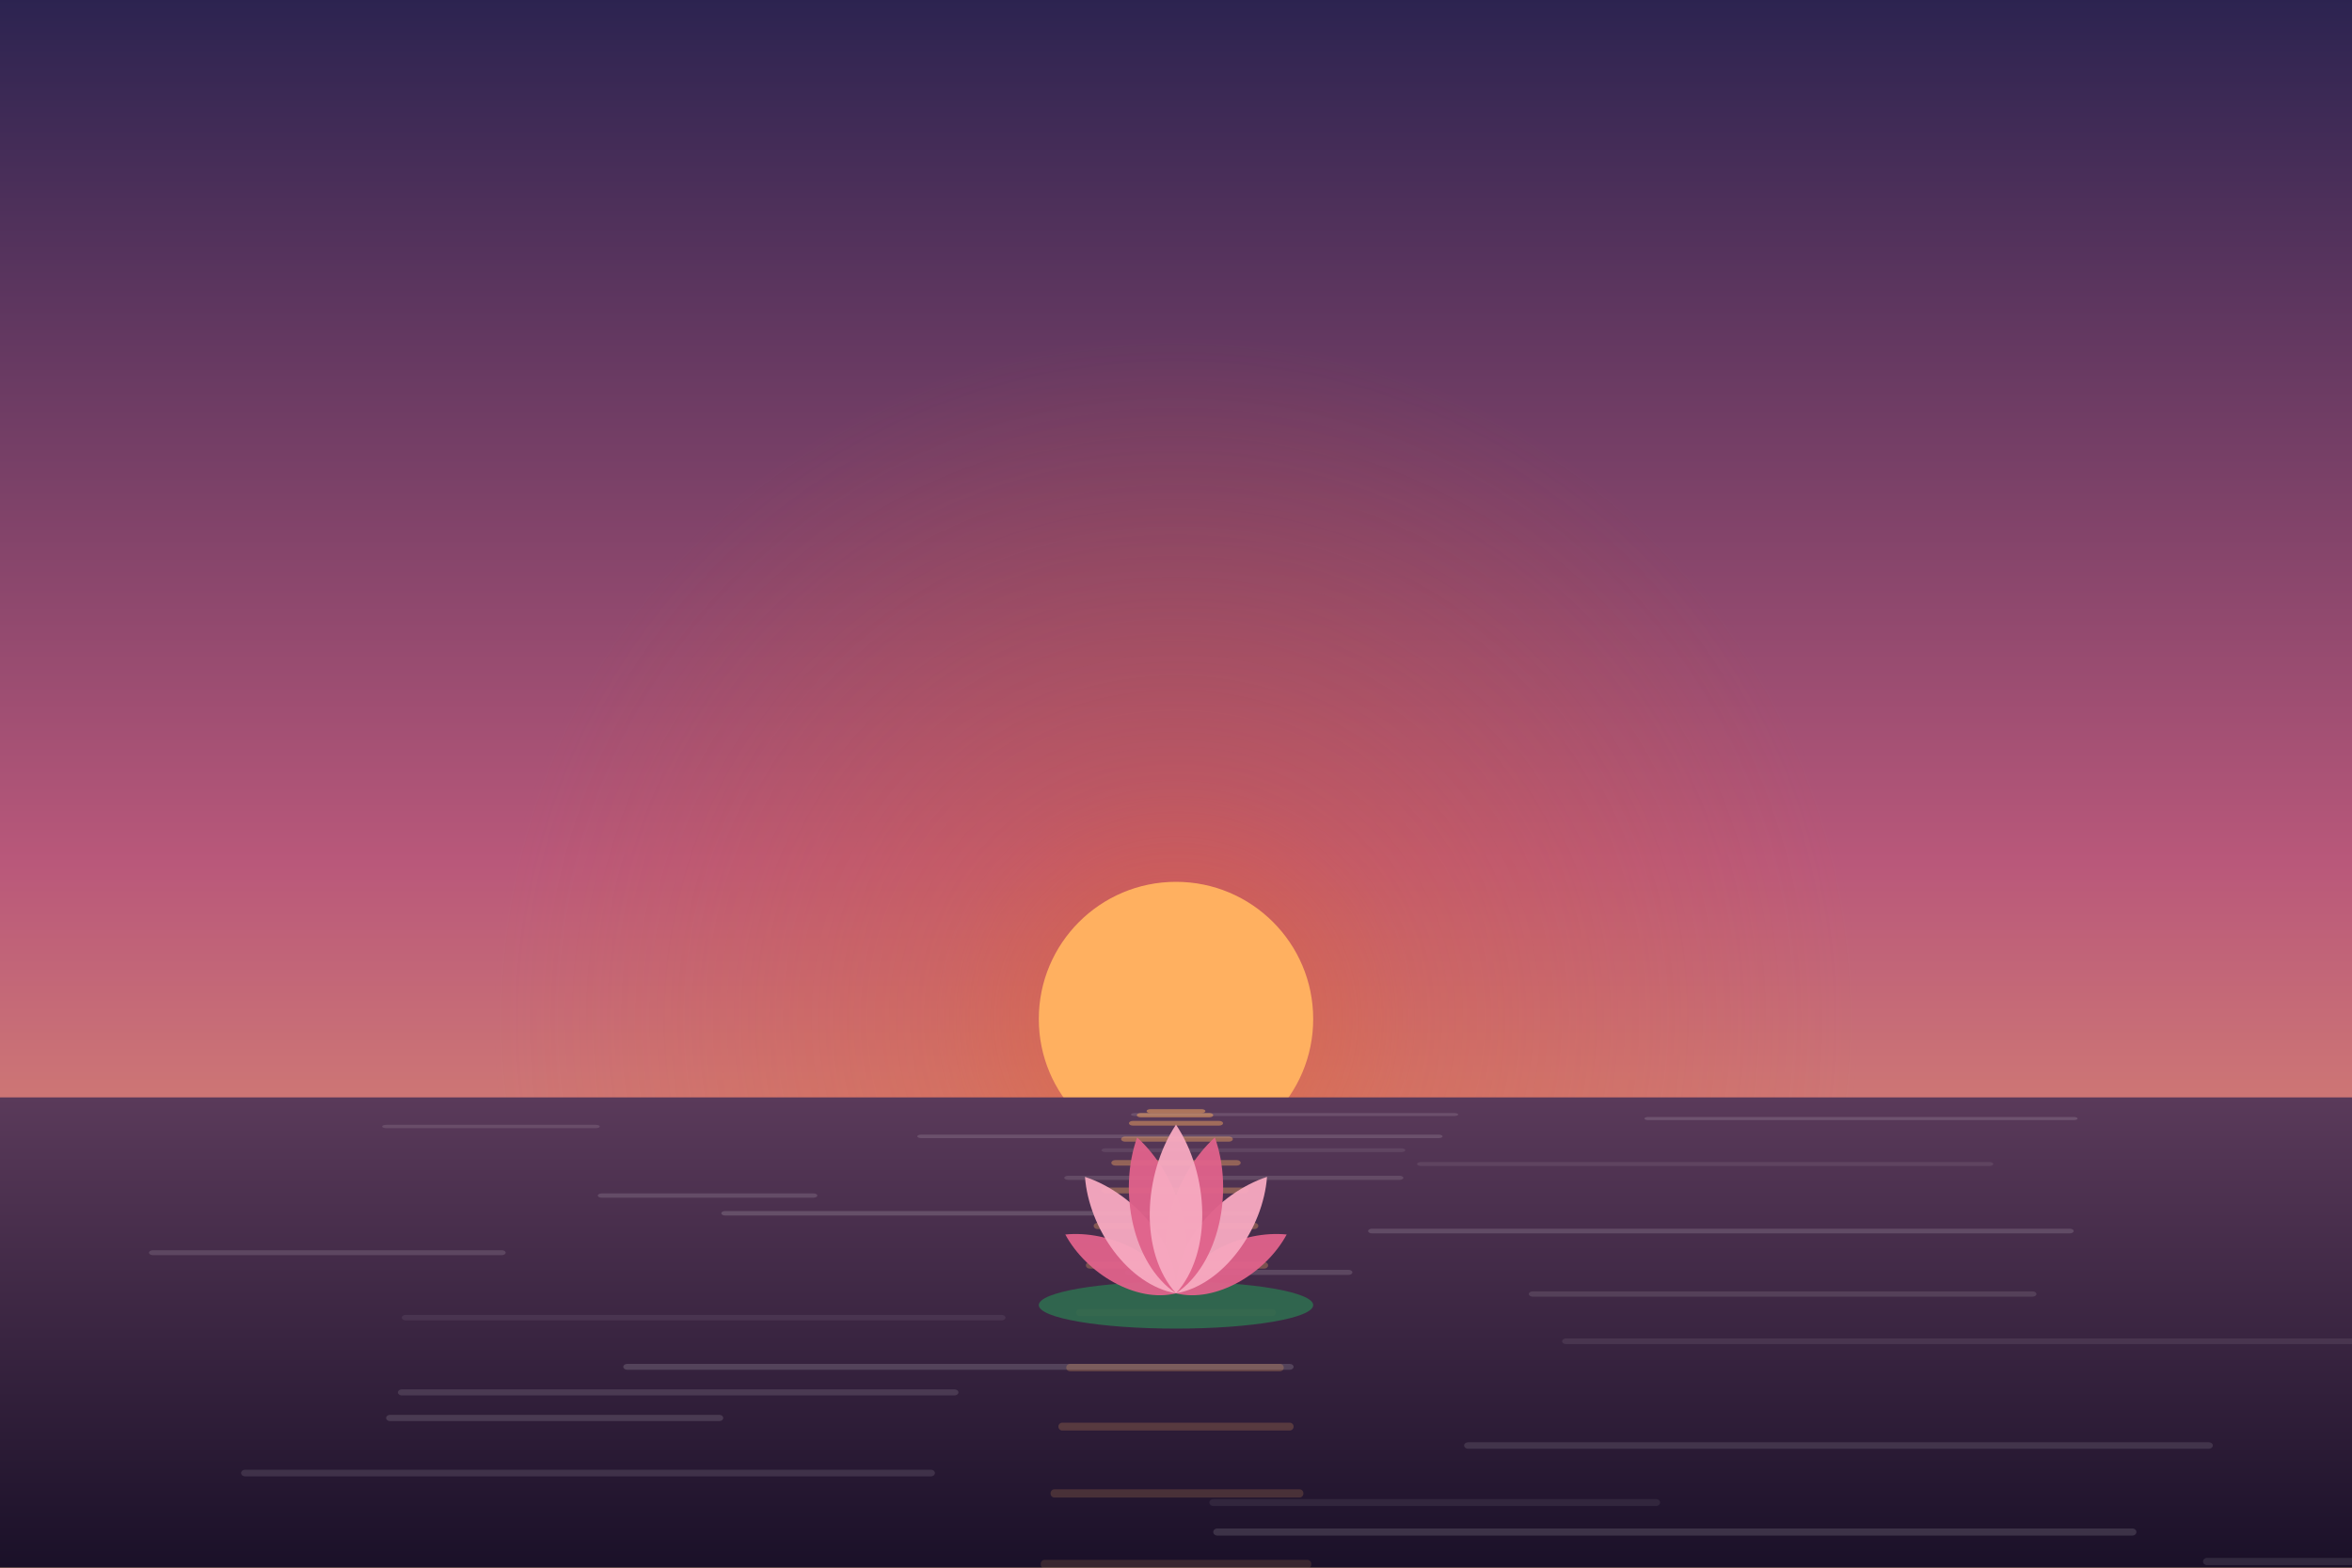
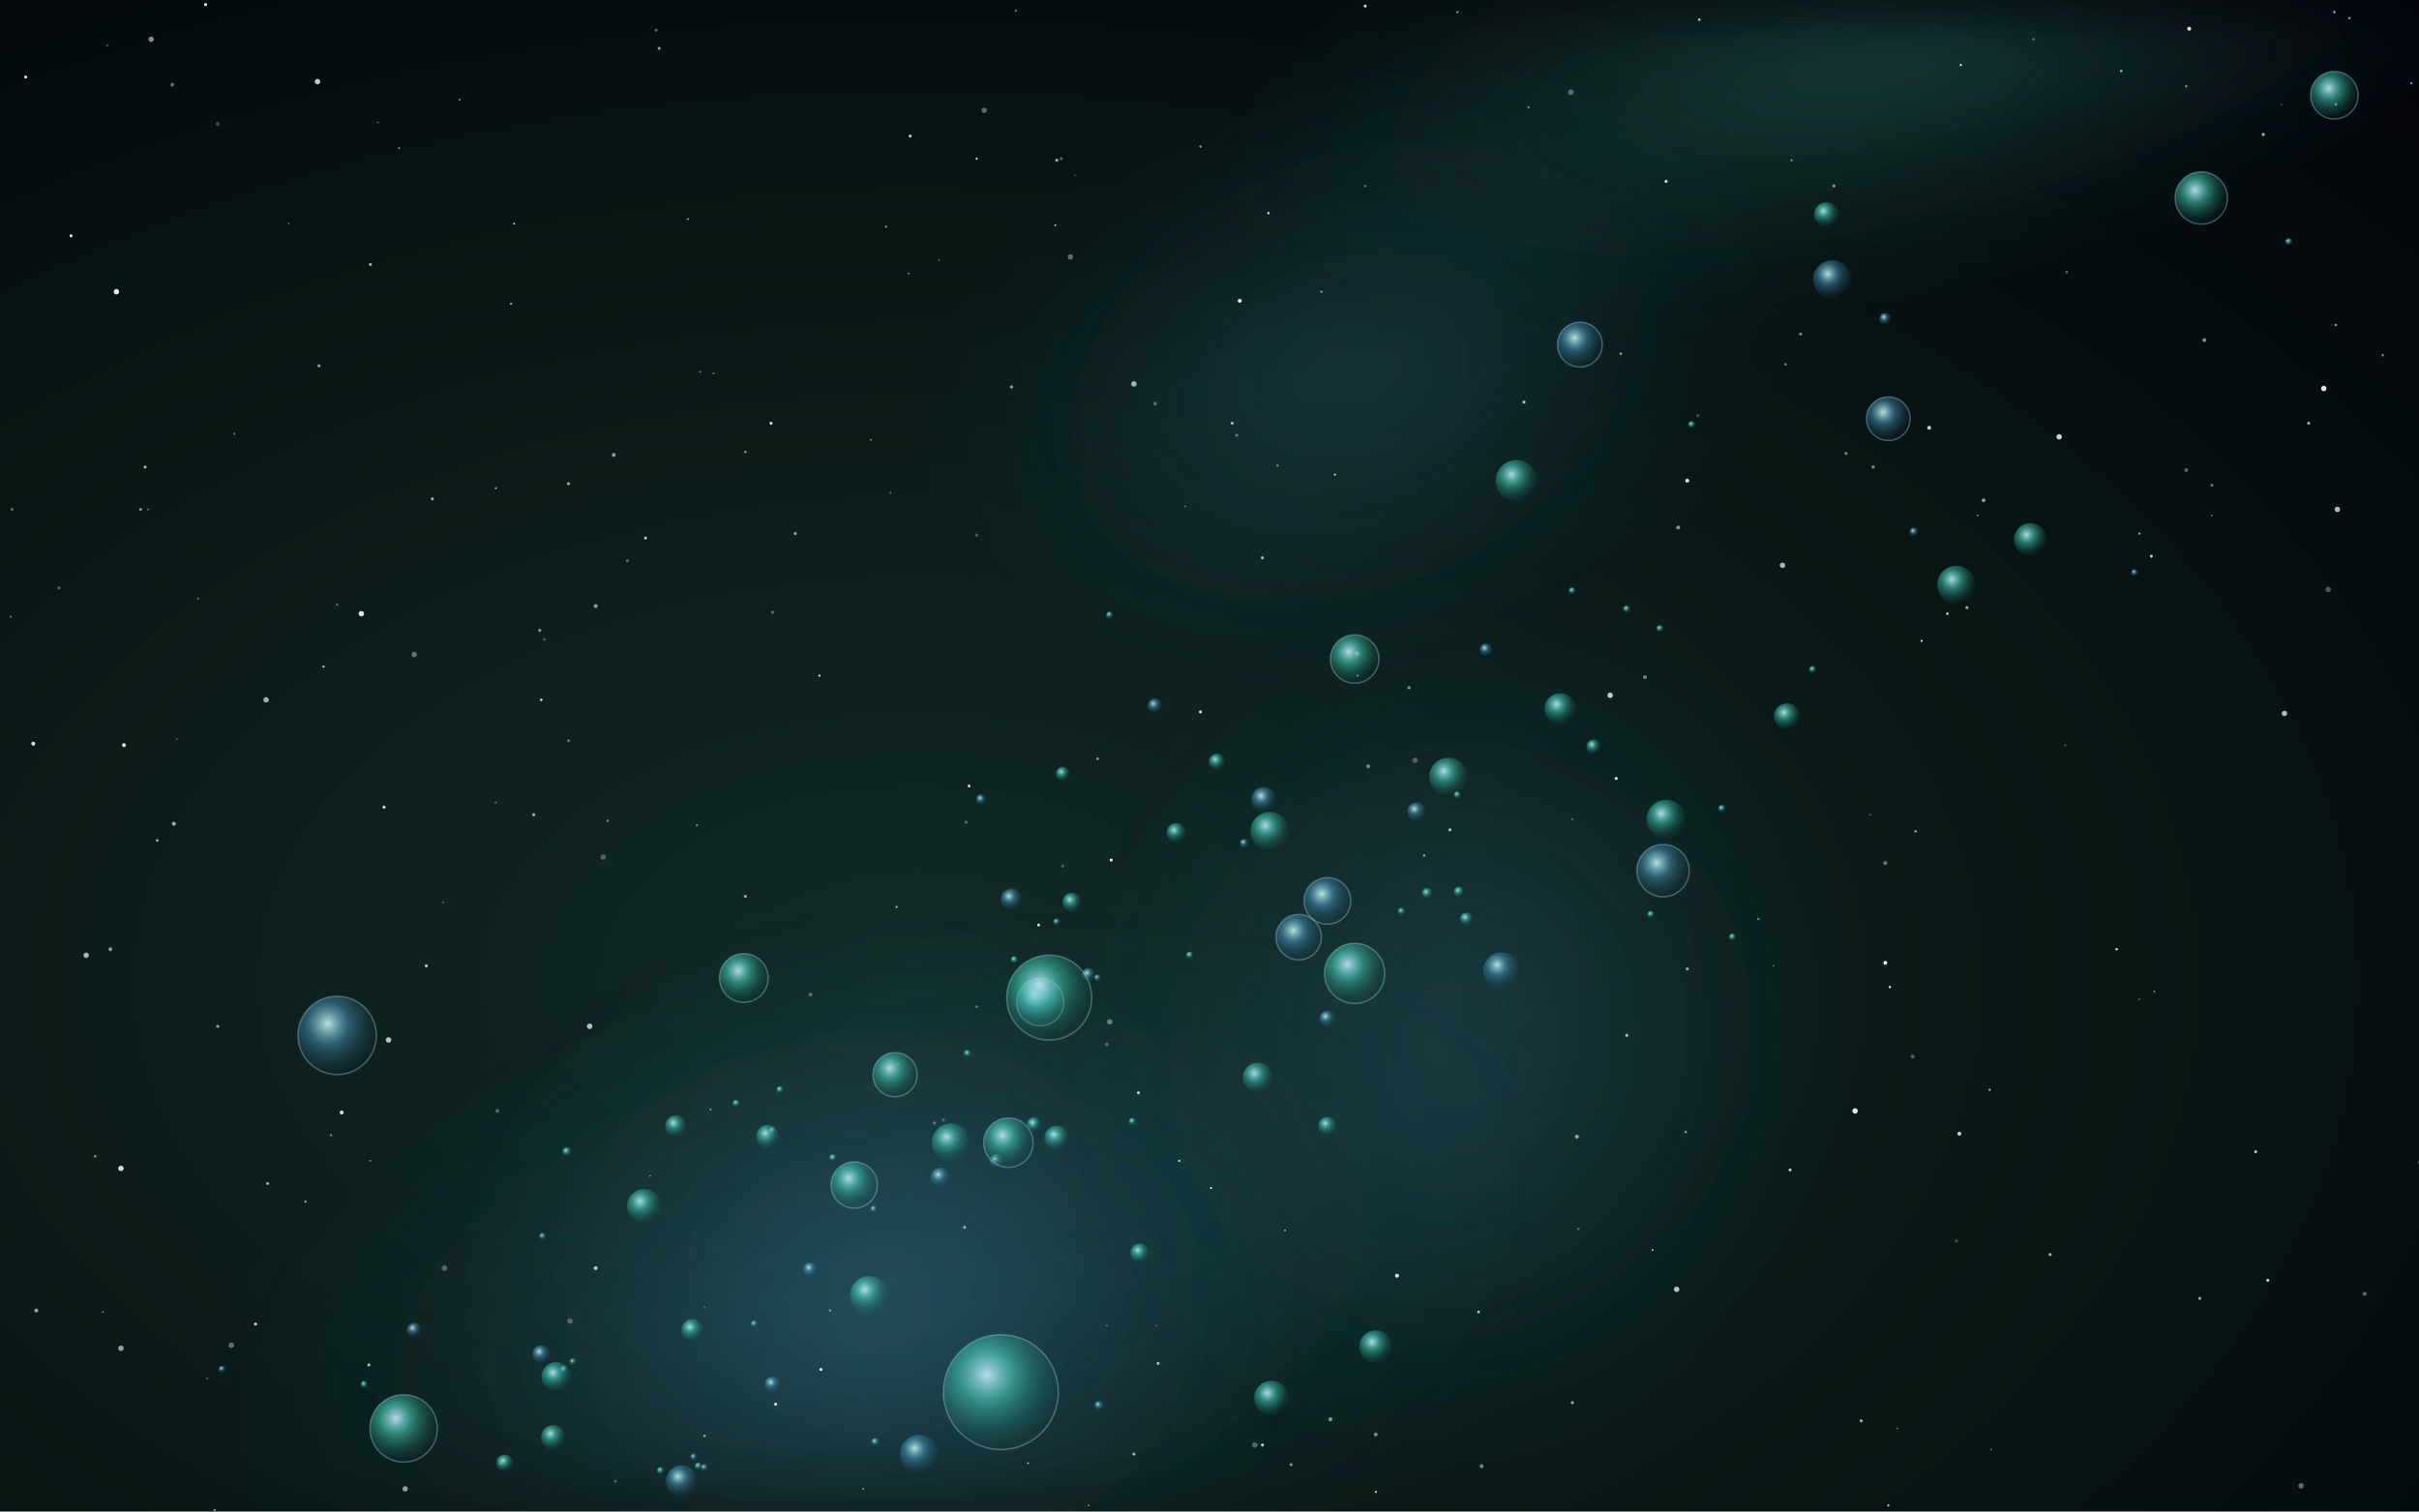
- <svg xmlns="http://www.w3.org/2000/svg" viewBox="0 0 1200 800" preserveAspectRatio="xMidYMid slice">
+ <svg xmlns="http://www.w3.org/2000/svg" viewBox="0 0 1600 1000" preserveAspectRatio="xMidYMid slice">
  <defs>
-     <linearGradient id="g1" x1="0" y1="0" x2="0" y2="1">
-       <stop offset="0" stop-color="#2B2350" stop-opacity="1" />
-       <stop offset="0.55" stop-color="#B9587A" stop-opacity="1" />
-       <stop offset="1" stop-color="#F6B26B" stop-opacity="1" />
-     </linearGradient>
-     <radialGradient id="g2" cx="0.5" cy="0.5" r="0.5">
-       <stop offset="0" stop-color="#E8622A" stop-opacity="0.55" />
-       <stop offset="0.35" stop-color="#E8622A" stop-opacity="0.248" />
-       <stop offset="1" stop-color="#E8622A" stop-opacity="0" />
+     <radialGradient id="bg" cx="0.38" cy="0.65" r=".9">
+       <stop offset="0" stop-color="#122b27" stop-opacity="1" />
+       <stop offset=".55" stop-color="#081614" stop-opacity="1" />
+       <stop offset="1" stop-color="#03030a" />
    </radialGradient>
-     <linearGradient id="g3" x1="0" y1="0" x2="0" y2="1">
-       <stop offset="0" stop-color="#5A3A5A" stop-opacity="1" />
-       <stop offset="1" stop-color="#1A1028" stop-opacity="1" />
-     </linearGradient>
+     <radialGradient id="n1">
+       <stop offset="0" stop-color="#39ac99" stop-opacity="0.35" />
+       <stop offset="1" stop-color="#267366" stop-opacity="0" />
+     </radialGradient>
+     <radialGradient id="n2">
+       <stop offset="0" stop-color="#4095bf" stop-opacity="0.25" />
+       <stop offset="1" stop-color="#265973" stop-opacity="0" />
+     </radialGradient>
+     <radialGradient id="u" cx=".38" cy=".35" r=".7">
+       <stop offset="0" stop-color="#bee2f4" stop-opacity="0.95" />
+       <stop offset=".35" stop-color="#47d1ba" stop-opacity="0.55" />
+       <stop offset=".8" stop-color="#1f7a6b" stop-opacity="0.18" />
+       <stop offset="1" stop-color="#196659" stop-opacity="0" />
+     </radialGradient>
+     <radialGradient id="u2" cx=".38" cy=".35" r=".7">
+       <stop offset="0" stop-color="#cbf6ef" stop-opacity="0.9" />
+       <stop offset=".4" stop-color="#4da1cb" stop-opacity="0.45" />
+       <stop offset="1" stop-color="#1d4b63" stop-opacity="0" />
+     </radialGradient>
+     <filter id="b" x="-50%" y="-50%" width="200%" height="200%">
+       <feGaussianBlur stdDeviation="40" />
+     </filter>
  </defs>
-   <rect width="1200" height="800" fill="url(#g1)" />
-   <circle cx="600" cy="520" r="350" fill="url(#g2)" />
-   <circle cx="600" cy="520" r="70" fill="#FFB060" />
-   <rect y="560" width="1200" height="240" fill="url(#g3)" />
-   <rect x="577" y="568" width="167" height="1.5" rx="2" fill="#FFFFFF" opacity="0.12" />
-   <rect x="839" y="570" width="221" height="1.6" rx="2" fill="#FFFFFF" opacity="0.14" />
-   <rect x="195" y="574" width="111" height="1.7" rx="2" fill="#FFFFFF" opacity="0.11" />
-   <rect x="468" y="579" width="268" height="1.8" rx="2" fill="#FFFFFF" opacity="0.13" />
-   <rect x="562" y="586" width="155" height="1.9" rx="2" fill="#FFFFFF" opacity="0.08" />
-   <rect x="723" y="593" width="294" height="2.0" rx="2" fill="#FFFFFF" opacity="0.08" />
-   <rect x="543" y="600" width="173" height="2.1" rx="2" fill="#FFFFFF" opacity="0.12" />
-   <rect x="305" y="609" width="112" height="2.2" rx="2" fill="#FFFFFF" opacity="0.13" />
-   <rect x="368" y="618" width="273" height="2.3" rx="2" fill="#FFFFFF" opacity="0.15" />
-   <rect x="698" y="627" width="360" height="2.4" rx="2" fill="#FFFFFF" opacity="0.14" />
-   <rect x="76" y="638" width="182" height="2.5" rx="2" fill="#FFFFFF" opacity="0.13" />
-   <rect x="574" y="648" width="116" height="2.6" rx="2" fill="#FFFFFF" opacity="0.14" />
-   <rect x="780" y="659" width="259" height="2.7" rx="2" fill="#FFFFFF" opacity="0.11" />
-   <rect x="205" y="671" width="308" height="2.8" rx="2" fill="#FFFFFF" opacity="0.07" />
-   <rect x="797" y="683" width="456" height="2.9" rx="2" fill="#FFFFFF" opacity="0.08" />
-   <rect x="318" y="696" width="342" height="3.0" rx="2" fill="#FFFFFF" opacity="0.15" />
-   <rect x="203" y="709" width="286" height="3.1" rx="2" fill="#FFFFFF" opacity="0.12" />
-   <rect x="197" y="722" width="172" height="3.2" rx="2" fill="#FFFFFF" opacity="0.13" />
-   <rect x="747" y="736" width="382" height="3.3" rx="2" fill="#FFFFFF" opacity="0.11" />
-   <rect x="123" y="750" width="354" height="3.4" rx="2" fill="#FFFFFF" opacity="0.11" />
-   <rect x="617" y="765" width="230" height="3.5" rx="2" fill="#FFFFFF" opacity="0.07" />
-   <rect x="619" y="780" width="471" height="3.6" rx="2" fill="#FFFFFF" opacity="0.13" />
-   <rect x="1124" y="795" width="338" height="3.7" rx="2" fill="#FFFFFF" opacity="0.10" />
-   <rect x="585" y="566" width="30" height="2.0" rx="2" fill="#FFB060" opacity="0.50" />
-   <rect x="580" y="568" width="39" height="2.2" rx="2" fill="#FFB060" opacity="0.47" />
-   <rect x="576" y="572" width="48" height="2.4" rx="2" fill="#FFB060" opacity="0.44" />
-   <rect x="572" y="580" width="57" height="2.6" rx="2" fill="#FFB060" opacity="0.41" />
-   <rect x="567" y="592" width="66" height="2.8" rx="2" fill="#FFB060" opacity="0.38" />
-   <rect x="562" y="606" width="75" height="3.0" rx="2" fill="#FFB060" opacity="0.35" />
-   <rect x="558" y="624" width="84" height="3.2" rx="2" fill="#FFB060" opacity="0.32" />
-   <rect x="554" y="644" width="93" height="3.4" rx="2" fill="#FFB060" opacity="0.29" />
-   <rect x="549" y="668" width="102" height="3.6" rx="2" fill="#FFB060" opacity="0.26" />
-   <rect x="544" y="696" width="111" height="3.8" rx="2" fill="#FFB060" opacity="0.23" />
-   <rect x="540" y="726" width="120" height="4.0" rx="2" fill="#FFB060" opacity="0.20" />
-   <rect x="536" y="760" width="129" height="4.2" rx="2" fill="#FFB060" opacity="0.17" />
-   <rect x="531" y="796" width="138" height="4.4" rx="2" fill="#FFB060" opacity="0.14" />
-   <ellipse cx="600" cy="666.0" rx="70.0" ry="12.0" fill="#2F6B4F" opacity=".9" />
-   <path transform="translate(600,660) rotate(-62) scale(0.78)" d="M0,0 C-18,-20 -16,-58 0,-82 C16,-58 18,-20 0,0Z" fill="#E0628A" opacity=".95" />
-   <path transform="translate(600,660) rotate(62) scale(0.78)" d="M0,0 C-18,-20 -16,-58 0,-82 C16,-58 18,-20 0,0Z" fill="#E0628A" opacity=".95" />
-   <path transform="translate(600,660) rotate(-38) scale(0.92)" d="M0,0 C-18,-20 -16,-58 0,-82 C16,-58 18,-20 0,0Z" fill="#F7A9C0" opacity=".95" />
-   <path transform="translate(600,660) rotate(38) scale(0.92)" d="M0,0 C-18,-20 -16,-58 0,-82 C16,-58 18,-20 0,0Z" fill="#F7A9C0" opacity=".95" />
-   <path transform="translate(600,660) rotate(-14) scale(1.0)" d="M0,0 C-18,-20 -16,-58 0,-82 C16,-58 18,-20 0,0Z" fill="#E0628A" opacity=".95" />
-   <path transform="translate(600,660) rotate(14) scale(1.0)" d="M0,0 C-18,-20 -16,-58 0,-82 C16,-58 18,-20 0,0Z" fill="#E0628A" opacity=".95" />
-   <path transform="translate(600,660) rotate(0) scale(1.05)" d="M0,0 C-18,-20 -16,-58 0,-82 C16,-58 18,-20 0,0Z" fill="#F7A9C0" opacity=".95" />
+   <rect width="1600" height="1000" fill="url(#bg)" />
+   <ellipse cx="668" cy="795" rx="295" ry="252" transform="rotate(6)" fill="url(#n2)" filter="url(#b)" />
+   <ellipse cx="356" cy="976" rx="463" ry="246" transform="rotate(-14)" fill="url(#n2)" filter="url(#b)" />
+   <ellipse cx="1176" cy="155" rx="268" ry="282" transform="rotate(28)" fill="url(#n2)" filter="url(#b)" />
+   <ellipse cx="708" cy="602" rx="274" ry="197" transform="rotate(-25)" fill="url(#n2)" filter="url(#b)" />
+   <ellipse cx="1218" cy="345" rx="456" ry="160" transform="rotate(-15)" fill="url(#n1)" filter="url(#b)" />
+   <g>
+     <circle cx="1423" cy="368" r="1" fill="#fff" opacity="0.76" />
+     <circle cx="801" cy="786" r="0.7" fill="#fff" opacity="0.91" />
+     <circle cx="964" cy="8" r="0.6" fill="#fff" opacity="0.82" />
+     <circle cx="1163" cy="608" r="0.8" fill="#fff" opacity="0.41" />
+     <circle cx="331" cy="968" r="1" fill="#fff" opacity="0.37" />
+     <circle cx="1297" cy="43" r="0.7" fill="#fff" opacity="0.93" />
+     <circle cx="245" cy="768" r="0.6" fill="#fff" opacity="0.56" />
+     <circle cx="711" cy="116" r="0.6" fill="#fff" opacity="0.27" />
+     <circle cx="702" cy="105" r="1" fill="#fff" opacity="0.33" />
+     <circle cx="618" cy="743" r="1" fill="#fff" opacity="0.33" />
+     <circle cx="96" cy="309" r="1" fill="#fff" opacity="0.66" />
+     <circle cx="360" cy="423" r="1" fill="#fff" opacity="0.25" />
+     <circle cx="93" cy="337" r="1" fill="#fff" opacity="0.51" />
+     <circle cx="1415" cy="661" r="0.8" fill="#fff" opacity="0.26" />
+     <circle cx="294" cy="839" r="1.8" fill="#fff" opacity="0.30" />
+     <circle cx="131" cy="396" r="0.7" fill="#fff" opacity="0.41" />
+     <circle cx="402" cy="543" r="0.8" fill="#fff" opacity="0.46" />
+     <circle cx="1109" cy="853" r="1.8" fill="#fff" opacity="0.72" />
+     <circle cx="177" cy="783" r="1" fill="#fff" opacity="0.60" />
+     <circle cx="415" cy="371" r="1" fill="#fff" opacity="0.34" />
+     <circle cx="794" cy="97" r="0.8" fill="#fff" opacity="0.56" />
+     <circle cx="461" cy="546" r="0.6" fill="#fff" opacity="0.74" />
+     <circle cx="1367" cy="180" r="0.8" fill="#fff" opacity="0.41" />
+     <circle cx="1039" cy="61" r="1.8" fill="#fff" opacity="0.33" />
+     <circle cx="1116" cy="318" r="1.3" fill="#fff" opacity="0.88" />
+     <circle cx="223" cy="400" r="0.6" fill="#fff" opacity="0.58" />
+     <circle cx="466" cy="950" r="0.8" fill="#fff" opacity="0.64" />
+     <circle cx="818" cy="288" r="1" fill="#fff" opacity="0.38" />
+     <circle cx="732" cy="691" r="1.3" fill="#fff" opacity="0.26" />
+     <circle cx="328" cy="323" r="0.7" fill="#fff" opacity="0.61" />
+     <circle cx="510" cy="280" r="1" fill="#fff" opacity="0.85" />
+     <circle cx="427" cy="356" r="1" fill="#fff" opacity="0.71" />
+     <circle cx="376" cy="320" r="1" fill="#fff" opacity="0.63" />
+     <circle cx="1043" cy="752" r="1.3" fill="#fff" opacity="0.56" />
+     <circle cx="1540" cy="390" r="1.8" fill="#fff" opacity="0.30" />
+     <circle cx="1231" cy="940" r="1" fill="#fff" opacity="0.67" />
+     <circle cx="750" cy="962" r="1" fill="#fff" opacity="0.63" />
+     <circle cx="57" cy="632" r="1.8" fill="#fff" opacity="0.66" />
+     <circle cx="687" cy="612" r="1" fill="#fff" opacity="0.79" />
+     <circle cx="753" cy="723" r="1" fill="#fff" opacity="0.75" />
+     <circle cx="593" cy="600" r="0.7" fill="#fff" opacity="0.75" />
+     <circle cx="1545" cy="215" r="0.8" fill="#fff" opacity="0.60" />
+     <circle cx="1247" cy="637" r="1.3" fill="#fff" opacity="0.90" />
+     <circle cx="250" cy="81" r="0.6" fill="#fff" opacity="0.41" />
+     <circle cx="601" cy="181" r="0.6" fill="#fff" opacity="0.62" />
+     <circle cx="1455" cy="859" r="1" fill="#fff" opacity="0.60" />
+     <circle cx="1497" cy="89" r="1" fill="#fff" opacity="0.68" />
+     <circle cx="1527" cy="280" r="1" fill="#fff" opacity="0.67" />
+     <circle cx="1509" cy="69" r="0.6" fill="#fff" opacity="0.27" />
+     <circle cx="202" cy="795" r="0.7" fill="#fff" opacity="0.71" />
+     <circle cx="1247" cy="571" r="1.3" fill="#fff" opacity="0.40" />
+     <circle cx="191" cy="148" r="0.6" fill="#fff" opacity="0.42" />
+     <circle cx="117" cy="489" r="0.6" fill="#fff" opacity="0.40" />
+     <circle cx="304" cy="66" r="0.8" fill="#fff" opacity="0.42" />
+     <circle cx="780" cy="768" r="0.7" fill="#fff" opacity="0.92" />
+     <circle cx="434" cy="20" r="1" fill="#fff" opacity="0.35" />
+     <circle cx="835" cy="369" r="1" fill="#fff" opacity="0.65" />
+     <circle cx="1184" cy="774" r="1" fill="#fff" opacity="0.77" />
+     <circle cx="82" cy="493" r="1.3" fill="#fff" opacity="0.91" />
+     <circle cx="63" cy="765" r="0.8" fill="#fff" opacity="0.59" />
+     <circle cx="328" cy="531" r="0.7" fill="#fff" opacity="0.37" />
+     <circle cx="1173" cy="639" r="0.6" fill="#fff" opacity="0.41" />
+     <circle cx="47" cy="156" r="1" fill="#fff" opacity="0.93" />
+     <circle cx="407" cy="980" r="1" fill="#fff" opacity="0.28" />
+     <circle cx="898" cy="447" r="0.7" fill="#fff" opacity="0.57" />
+     <circle cx="338" cy="201" r="0.8" fill="#fff" opacity="0.58" />
+     <circle cx="142" cy="999" r="0.7" fill="#fff" opacity="0.59" />
+     <circle cx="210" cy="54" r="1.8" fill="#fff" opacity="0.77" />
+     <circle cx="708" cy="170" r="1.8" fill="#fff" opacity="0.37" />
+     <circle cx="1011" cy="71" r="0.7" fill="#fff" opacity="0.50" />
+     <circle cx="1239" cy="309" r="1" fill="#fff" opacity="0.55" />
+     <circle cx="646" cy="105" r="0.7" fill="#fff" opacity="0.87" />
+     <circle cx="406" cy="301" r="1.3" fill="#fff" opacity="0.56" />
+     <circle cx="176" cy="463" r="1.8" fill="#fff" opacity="0.64" />
+     <circle cx="980" cy="970" r="1.3" fill="#fff" opacity="0.47" />
+     <circle cx="1255" cy="945" r="0.7" fill="#fff" opacity="0.32" />
+     <circle cx="1546" cy="337" r="1.8" fill="#fff" opacity="0.71" />
+     <circle cx="1356" cy="830" r="1" fill="#fff" opacity="0.67" />
+     <circle cx="1008" cy="266" r="1" fill="#fff" opacity="0.72" />
+     <circle cx="784" cy="335" r="0.7" fill="#fff" opacity="0.31" />
+     <circle cx="1576" cy="235" r="0.8" fill="#fff" opacity="0.53" />
+     <circle cx="239" cy="406" r="1.8" fill="#fff" opacity="0.89" />
+     <circle cx="293" cy="597" r="0.7" fill="#fff" opacity="0.27" />
+     <circle cx="1044" cy="813" r="0.8" fill="#fff" opacity="0.33" />
+     <circle cx="73" cy="628" r="1.3" fill="#fff" opacity="0.53" />
+     <circle cx="839" cy="141" r="0.8" fill="#fff" opacity="0.84" />
+     <circle cx="1425" cy="656" r="0.6" fill="#fff" opacity="0.57" />
+     <circle cx="1537" cy="257" r="1.8" fill="#fff" opacity="0.88" />
+     <circle cx="1554" cy="12" r="0.8" fill="#fff" opacity="0.57" />
+     <circle cx="493" cy="593" r="1" fill="#fff" opacity="0.61" />
+     <circle cx="720" cy="996" r="0.6" fill="#fff" opacity="0.51" />
+     <circle cx="669" cy="256" r="1" fill="#fff" opacity="0.61" />
+     <circle cx="1522" cy="983" r="1.8" fill="#fff" opacity="0.37" />
+     <circle cx="353" cy="539" r="1" fill="#fff" opacity="0.67" />
+     <circle cx="672" cy="7" r="0.8" fill="#fff" opacity="0.39" />
+     <circle cx="472" cy="247" r="0.7" fill="#fff" opacity="0.34" />
+     <circle cx="602" cy="90" r="1" fill="#fff" opacity="0.76" />
+     <circle cx="1267" cy="550" r="0.8" fill="#fff" opacity="0.61" />
+     <circle cx="1265" cy="699" r="1.3" fill="#fff" opacity="0.30" />
+     <circle cx="268" cy="985" r="1.8" fill="#fff" opacity="0.56" />
+     <circle cx="571" cy="985" r="0.6" fill="#fff" opacity="0.59" />
+     <circle cx="1221" cy="300" r="1" fill="#fff" opacity="0.47" />
+     <circle cx="329" cy="735" r="1.3" fill="#fff" opacity="0.31" />
+     <circle cx="1545" cy="69" r="0.8" fill="#fff" opacity="0.57" />
+     <circle cx="455" cy="145" r="0.6" fill="#fff" opacity="0.71" />
+     <circle cx="1227" cy="735" r="1.8" fill="#fff" opacity="0.90" />
+     <circle cx="436" cy="32" r="1" fill="#fff" opacity="0.56" />
+     <circle cx="874" cy="193" r="0.7" fill="#fff" opacity="0.62" />
+     <circle cx="1179" cy="374" r="1.8" fill="#fff" opacity="0.67" />
+     <circle cx="1069" cy="515" r="1" fill="#fff" opacity="0.92" />
+     <circle cx="735" cy="569" r="1" fill="#fff" opacity="0.92" />
+     <circle cx="639" cy="544" r="1" fill="#fff" opacity="0.32" />
+     <circle cx="274" cy="433" r="1.8" fill="#fff" opacity="0.36" />
+     <circle cx="1123" cy="275" r="1" fill="#fff" opacity="0.25" />
+     <circle cx="211" cy="242" r="1" fill="#fff" opacity="0.59" />
+     <circle cx="699" cy="106" r="1" fill="#fff" opacity="0.68" />
+     <circle cx="765" cy="877" r="0.6" fill="#fff" opacity="0.28" />
+     <circle cx="845" cy="308" r="0.7" fill="#fff" opacity="0.53" />
+     <circle cx="470" cy="734" r="0.6" fill="#fff" opacity="0.66" />
+     <circle cx="80" cy="773" r="1.8" fill="#fff" opacity="0.84" />
+     <circle cx="903" cy="4" r="1" fill="#fff" opacity="0.82" />
+     <circle cx="1463" cy="341" r="0.6" fill="#fff" opacity="0.45" />
+     <circle cx="698" cy="149" r="0.6" fill="#fff" opacity="0.88" />
+     <circle cx="1446" cy="57" r="0.8" fill="#fff" opacity="0.51" />
+     <circle cx="549" cy="867" r="0.8" fill="#fff" opacity="0.44" />
+     <circle cx="651" cy="73" r="1.8" fill="#fff" opacity="0.35" />
+     <circle cx="815" cy="280" r="1" fill="#fff" opacity="0.66" />
+     <circle cx="71" cy="30" r="0.8" fill="#fff" opacity="0.28" />
+     <circle cx="905" cy="507" r="1.3" fill="#fff" opacity="0.43" />
+     <circle cx="22" cy="492" r="1.3" fill="#fff" opacity="0.87" />
+     <circle cx="77" cy="193" r="1.8" fill="#fff" opacity="0.90" />
+     <circle cx="764" cy="267" r="1.3" fill="#fff" opacity="0.30" />
+     <circle cx="115" cy="545" r="1.3" fill="#fff" opacity="0.64" />
+     <circle cx="511" cy="405" r="1" fill="#fff" opacity="0.35" />
+     <circle cx="68" cy="868" r="0.6" fill="#fff" opacity="0.55" />
+     <circle cx="734" cy="676" r="1.8" fill="#fff" opacity="0.36" />
+     <circle cx="1181" cy="241" r="0.7" fill="#fff" opacity="0.61" />
+     <circle cx="80" cy="892" r="1.8" fill="#fff" opacity="0.58" />
+     <circle cx="732" cy="877" r="0.7" fill="#fff" opacity="0.25" />
+     <circle cx="1271" cy="424" r="0.7" fill="#fff" opacity="0.85" />
+     <circle cx="1040" cy="542" r="0.6" fill="#fff" opacity="0.43" />
+     <circle cx="358" cy="463" r="0.8" fill="#fff" opacity="0.92" />
+     <circle cx="750" cy="254" r="1.8" fill="#fff" opacity="0.64" />
+     <circle cx="1072" cy="234" r="0.8" fill="#fff" opacity="0.59" />
+     <circle cx="136" cy="3" r="1" fill="#fff" opacity="0.94" />
+     <circle cx="493" cy="299" r="0.8" fill="#fff" opacity="0.53" />
+     <circle cx="1288" cy="406" r="0.8" fill="#fff" opacity="0.88" />
+     <circle cx="155" cy="287" r="0.7" fill="#fff" opacity="0.42" />
+     <circle cx="1366" cy="493" r="0.8" fill="#fff" opacity="0.27" />
+     <circle cx="1124" cy="13" r="0.8" fill="#fff" opacity="0.85" />
+     <circle cx="536" cy="658" r="1.3" fill="#fff" opacity="0.29" />
+     <circle cx="153" cy="890" r="1.8" fill="#fff" opacity="0.35" />
+     <circle cx="1250" cy="653" r="0.8" fill="#fff" opacity="0.86" />
+     <circle cx="726" cy="502" r="0.8" fill="#fff" opacity="0.66" />
+     <circle cx="526" cy="353" r="1" fill="#fff" opacity="0.61" />
+     <circle cx="1448" cy="19" r="1.3" fill="#fff" opacity="0.89" />
+     <circle cx="1403" cy="47" r="0.8" fill="#fff" opacity="0.68" />
+     <circle cx="794" cy="471" r="1" fill="#fff" opacity="0.86" />
+     <circle cx="1296" cy="750" r="1.3" fill="#fff" opacity="0.79" />
+     <circle cx="1458" cy="225" r="1.3" fill="#fff" opacity="0.50" />
+     <circle cx="399" cy="567" r="1.8" fill="#fff" opacity="0.29" />
+     <circle cx="932" cy="455" r="1" fill="#fff" opacity="0.52" />
+     <circle cx="1115" cy="749" r="0.7" fill="#fff" opacity="0.69" />
+     <circle cx="1446" cy="311" r="1.3" fill="#fff" opacity="0.33" />
+     <circle cx="1088" cy="448" r="1.3" fill="#fff" opacity="0.43" />
+     <circle cx="910" cy="987" r="0.7" fill="#fff" opacity="0.84" />
+     <circle cx="1316" cy="721" r="0.7" fill="#fff" opacity="0.75" />
+     <circle cx="1294" cy="821" r="1" fill="#fff" opacity="0.28" />
+     <circle cx="576" cy="291" r="0.6" fill="#fff" opacity="0.51" />
+     <circle cx="244" cy="903" r="1" fill="#fff" opacity="0.70" />
+     <circle cx="1076" cy="685" r="1" fill="#fff" opacity="0.71" />
+     <circle cx="936" cy="503" r="1.8" fill="#fff" opacity="0.27" />
+     <circle cx="978" cy="868" r="0.8" fill="#fff" opacity="0.85" />
+     <circle cx="1065" cy="460" r="1.8" fill="#fff" opacity="0.77" />
+     <circle cx="8" cy="337" r="1" fill="#fff" opacity="0.36" />
+     <circle cx="638" cy="812" r="1" fill="#fff" opacity="0.58" />
+     <circle cx="1040" cy="928" r="1" fill="#fff" opacity="0.61" />
+     <circle cx="703" cy="573" r="1" fill="#fff" opacity="0.26" />
+     <circle cx="137" cy="912" r="0.8" fill="#fff" opacity="0.25" />
+     <circle cx="1400" cy="628" r="0.8" fill="#fff" opacity="0.87" />
+     <circle cx="680" cy="968" r="0.6" fill="#fff" opacity="0.80" />
+     <circle cx="1093" cy="827" r="0.6" fill="#fff" opacity="0.82" />
+     <circle cx="394" cy="839" r="1.3" fill="#fff" opacity="0.71" />
+     <circle cx="924" cy="844" r="1.3" fill="#fff" opacity="0.88" />
+     <circle cx="830" cy="956" r="1.8" fill="#fff" opacity="0.31" />
+     <circle cx="1362" cy="289" r="1.8" fill="#fff" opacity="0.81" />
+     <circle cx="883" cy="314" r="0.7" fill="#fff" opacity="0.80" />
+     <circle cx="357" cy="417" r="1" fill="#fff" opacity="0.55" />
+     <circle cx="1301" cy="402" r="1" fill="#fff" opacity="0.63" />
+     <circle cx="39" cy="389" r="1" fill="#fff" opacity="0.36" />
+     <circle cx="854" cy="969" r="1" fill="#fff" opacity="0.49" />
+     <circle cx="245" cy="175" r="1" fill="#fff" opacity="0.66" />
+     <circle cx="1116" cy="641" r="1" fill="#fff" opacity="0.58" />
+     <circle cx="430" cy="778" r="0.6" fill="#fff" opacity="0.47" />
+     <circle cx="1345" cy="26" r="0.8" fill="#fff" opacity="0.39" />
+     <circle cx="17" cy="51" r="1" fill="#fff" opacity="0.88" />
+     <circle cx="1564" cy="856" r="1.3" fill="#fff" opacity="0.37" />
+     <circle cx="1276" cy="283" r="1.3" fill="#fff" opacity="0.78" />
+     <circle cx="820" cy="199" r="1.3" fill="#fff" opacity="0.92" />
+     <circle cx="376" cy="490" r="0.7" fill="#fff" opacity="0.64" />
+     <circle cx="586" cy="150" r="0.7" fill="#fff" opacity="0.57" />
+     <circle cx="1544" cy="8" r="0.8" fill="#fff" opacity="0.66" />
+     <circle cx="513" cy="929" r="1" fill="#fff" opacity="0.94" />
+     <circle cx="257" cy="688" r="1.8" fill="#fff" opacity="0.74" />
+     <circle cx="624" cy="741" r="1" fill="#fff" opacity="0.27" />
+     <circle cx="1492" cy="762" r="1" fill="#fff" opacity="0.75" />
+     <circle cx="1213" cy="123" r="1" fill="#fff" opacity="0.55" />
+     <circle cx="282" cy="639" r="1" fill="#fff" opacity="0.75" />
+     <circle cx="1110" cy="349" r="1.3" fill="#fff" opacity="0.55" />
+     <circle cx="286" cy="330" r="1" fill="#fff" opacity="0.65" />
+     <circle cx="264" cy="98" r="0.7" fill="#fff" opacity="0.48" />
+     <circle cx="641" cy="520" r="1" fill="#fff" opacity="0.76" />
+     <circle cx="594" cy="704" r="0.6" fill="#fff" opacity="0.43" />
+     <circle cx="104" cy="556" r="0.8" fill="#fff" opacity="0.80" />
+     <circle cx="959" cy="549" r="1" fill="#fff" opacity="0.69" />
+     <circle cx="226" cy="736" r="1.3" fill="#fff" opacity="0.86" />
+     <circle cx="621" cy="172" r="0.7" fill="#fff" opacity="0.28" />
+     <circle cx="942" cy="566" r="0.8" fill="#fff" opacity="0.60" />
+     <circle cx="7" cy="408" r="0.7" fill="#fff" opacity="0.43" />
+     <circle cx="254" cy="534" r="1" fill="#fff" opacity="0.89" />
+     <circle cx="1600" cy="769" r="0.8" fill="#fff" opacity="0.35" />
+     <circle cx="1308" cy="341" r="0.6" fill="#fff" opacity="0.56" />
+     <circle cx="850" cy="814" r="0.6" fill="#fff" opacity="0.74" />
+     <circle cx="1463" cy="321" r="1" fill="#fff" opacity="0.43" />
+     <circle cx="1511" cy="472" r="1.8" fill="#fff" opacity="0.70" />
+     <circle cx="463" cy="246" r="0.6" fill="#fff" opacity="0.53" />
+     <circle cx="589" cy="326" r="0.6" fill="#fff" opacity="0.49" />
+     <circle cx="542" cy="447" r="0.7" fill="#fff" opacity="0.87" />
+     <circle cx="466" cy="865" r="0.6" fill="#fff" opacity="0.33" />
+     <circle cx="646" cy="354" r="1" fill="#fff" opacity="0.30" />
+     <circle cx="340" cy="148" r="0.6" fill="#fff" opacity="0.94" />
+     <circle cx="1185" cy="106" r="0.7" fill="#fff" opacity="0.56" />
+     <circle cx="144" cy="679" r="1" fill="#fff" opacity="0.57" />
+     <circle cx="144" cy="82" r="1.3" fill="#fff" opacity="0.25" />
+     <circle cx="390" cy="679" r="1.8" fill="#fff" opacity="0.73" />
+     <circle cx="1312" cy="331" r="1.3" fill="#fff" opacity="0.54" />
+     <circle cx="543" cy="906" r="1" fill="#fff" opacity="0.94" />
+     <circle cx="1317" cy="959" r="0.7" fill="#fff" opacity="0.36" />
+     <circle cx="98" cy="337" r="0.6" fill="#fff" opacity="0.49" />
+     <circle cx="1415" cy="353" r="0.7" fill="#fff" opacity="0.70" />
+     <circle cx="880" cy="939" r="1.3" fill="#fff" opacity="0.54" />
+     <circle cx="219" cy="751" r="0.8" fill="#fff" opacity="0.42" />
+     <circle cx="214" cy="441" r="0.8" fill="#fff" opacity="0.66" />
+     <circle cx="766" cy="902" r="1" fill="#fff" opacity="0.67" />
+     <circle cx="24" cy="867" r="1.3" fill="#fff" opacity="0.56" />
+     <circle cx="114" cy="56" r="1.3" fill="#fff" opacity="0.36" />
+     <circle cx="910" cy="949" r="1.3" fill="#fff" opacity="0.46" />
+     <circle cx="1191" cy="221" r="1" fill="#fff" opacity="0.51" />
+     <circle cx="100" cy="26" r="1.8" fill="#fff" opacity="0.52" />
+     <circle cx="835" cy="956" r="1" fill="#fff" opacity="0.79" />
+     <circle cx="377" cy="874" r="1.8" fill="#fff" opacity="0.29" />
+     <circle cx="1237" cy="539" r="0.7" fill="#fff" opacity="0.26" />
+     <circle cx="1595" cy="55" r="0.6" fill="#fff" opacity="0.87" />
+     <circle cx="1500" cy="847" r="1" fill="#fff" opacity="0.80" />
+     <circle cx="169" cy="876" r="1" fill="#fff" opacity="0.81" />
+     <circle cx="1249" cy="996" r="0.7" fill="#fff" opacity="0.83" />
+     <circle cx="646" cy="666" r="0.8" fill="#fff" opacity="0.41" />
+     <circle cx="1102" cy="120" r="1" fill="#fff" opacity="0.86" />
+     <circle cx="394" cy="401" r="1.3" fill="#fff" opacity="0.56" />
+     <circle cx="903" cy="123" r="0.8" fill="#fff" opacity="0.36" />
+   </g>
+   <circle cx="-130" cy="1173" r="2.5" fill="url(#u)" />
+   <circle cx="-35" cy="1176" r="2.5" fill="url(#u)" />
+   <circle cx="147" cy="906" r="2.5" fill="url(#u2)" />
+   <circle cx="241" cy="916" r="2.5" fill="url(#u)" />
+   <circle cx="359" cy="818" r="2.5" fill="url(#u2)" />
+   <circle cx="373" cy="906" r="2.5" fill="url(#u)" />
+   <circle cx="411" cy="1084" r="2.5" fill="url(#u2)" />
+   <circle cx="437" cy="973" r="2.5" fill="url(#u)" />
+   <circle cx="459" cy="964" r="2.5" fill="url(#u2)" />
+   <circle cx="466" cy="971" r="2.5" fill="url(#u2)" />
+   <circle cx="468" cy="1112" r="2.5" fill="url(#u)" />
+   <circle cx="487" cy="730" r="2.5" fill="url(#u)" />
+   <circle cx="499" cy="876" r="2.5" fill="url(#u2)" />
+   <circle cx="500" cy="1093" r="2.5" fill="url(#u)" />
+   <circle cx="511" cy="748" r="2.5" fill="url(#u2)" />
+   <circle cx="516" cy="721" r="2.5" fill="url(#u)" />
+   <circle cx="551" cy="766" r="2.5" fill="url(#u)" />
+   <circle cx="578" cy="800" r="2.5" fill="url(#u2)" />
+   <circle cx="671" cy="635" r="2.5" fill="url(#u)" />
+   <circle cx="699" cy="610" r="2.5" fill="url(#u2)" />
+   <circle cx="726" cy="647" r="2.5" fill="url(#u2)" />
+   <circle cx="734" cy="407" r="2.5" fill="url(#u)" />
+   <circle cx="749" cy="742" r="2.5" fill="url(#u)" />
+   <circle cx="787" cy="632" r="2.5" fill="url(#u)" />
+   <circle cx="898" cy="433" r="2.5" fill="url(#u2)" />
+   <circle cx="927" cy="603" r="2.5" fill="url(#u)" />
+   <circle cx="964" cy="526" r="2.5" fill="url(#u)" />
+   <circle cx="1040" cy="391" r="2.5" fill="url(#u)" />
+   <circle cx="1076" cy="403" r="2.5" fill="url(#u)" />
+   <circle cx="1092" cy="605" r="2.5" fill="url(#u)" />
+   <circle cx="1098" cy="416" r="2.5" fill="url(#u)" />
+   <circle cx="1119" cy="281" r="2.5" fill="url(#u)" />
+   <circle cx="1139" cy="535" r="2.5" fill="url(#u)" />
+   <circle cx="1146" cy="620" r="2.5" fill="url(#u)" />
+   <circle cx="1199" cy="443" r="2.5" fill="url(#u)" />
+   <circle cx="1412" cy="379" r="2.5" fill="url(#u2)" />
+   <circle cx="1514" cy="160" r="2.5" fill="url(#u)" />
+   <circle cx="640" cy="697" r="2.5" fill="url(#u)" />
+   <circle cx="462" cy="970" r="2.5" fill="url(#u)" />
+   <circle cx="379" cy="901" r="2.5" fill="url(#u2)" />
+   <circle cx="579" cy="954" r="2.7" fill="url(#u)" />
+   <circle cx="149" cy="1479" r="2.9" fill="url(#u)" />
+   <circle cx="122" cy="1051" r="2.9" fill="url(#u2)" />
+   <circle cx="823" cy="558" r="3.1" fill="url(#u2)" />
+   <circle cx="1266" cy="352" r="3.1" fill="url(#u2)" />
+   <circle cx="375" cy="762" r="3.1" fill="url(#u)" />
+   <circle cx="727" cy="930" r="3.2" fill="url(#u2)" />
+   <circle cx="278" cy="1184" r="3.3" fill="url(#u)" />
+   <circle cx="965" cy="590" r="3.4" fill="url(#u)" />
+   <circle cx="649" cy="529" r="3.5" fill="url(#u2)" />
+   <circle cx="944" cy="591" r="3.5" fill="url(#u)" />
+   <circle cx="313" cy="1114" r="3.8" fill="url(#u)" />
+   <circle cx="-6" cy="1355" r="4.0" fill="url(#u2)" />
+   <circle cx="1247" cy="211" r="4.1" fill="url(#u2)" />
+   <circle cx="970" cy="608" r="4.3" fill="url(#u)" />
+   <circle cx="983" cy="430" r="4.3" fill="url(#u2)" />
+   <circle cx="720" cy="645" r="4.6" fill="url(#u2)" />
+   <circle cx="659" cy="768" r="4.6" fill="url(#u2)" />
+   <circle cx="1054" cy="494" r="4.7" fill="url(#u)" />
+   <circle cx="703" cy="512" r="4.7" fill="url(#u)" />
+   <circle cx="536" cy="840" r="4.8" fill="url(#u2)" />
+   <circle cx="684" cy="744" r="4.8" fill="url(#u)" />
+   <circle cx="764" cy="467" r="4.9" fill="url(#u2)" />
+   <circle cx="1378" cy="-357" r="4.9" fill="url(#u)" />
+   <circle cx="274" cy="880" r="4.9" fill="url(#u2)" />
+   <circle cx="511" cy="916" r="5.3" fill="url(#u2)" />
+   <circle cx="878" cy="674" r="5.3" fill="url(#u2)" />
+   <circle cx="-190" cy="1264" r="5.3" fill="url(#u)" />
+   <circle cx="805" cy="504" r="5.4" fill="url(#u)" />
+   <circle cx="-428" cy="1308" r="5.5" fill="url(#u2)" />
+   <circle cx="-398" cy="1648" r="5.7" fill="url(#u)" />
+   <circle cx="334" cy="968" r="5.7" fill="url(#u)" />
+   <circle cx="15" cy="1253" r="6.0" fill="url(#u2)" />
+   <circle cx="-252" cy="1269" r="6.0" fill="url(#u2)" />
+   <circle cx="358" cy="896" r="6.0" fill="url(#u2)" />
+   <circle cx="878" cy="745" r="6.0" fill="url(#u)" />
+   <circle cx="-4" cy="1396" r="6.2" fill="url(#u2)" />
+   <circle cx="937" cy="537" r="6.2" fill="url(#u2)" />
+   <circle cx="754" cy="829" r="6.3" fill="url(#u)" />
+   <circle cx="709" cy="597" r="6.3" fill="url(#u)" />
+   <circle cx="778" cy="551" r="6.4" fill="url(#u)" />
+   <circle cx="622" cy="779" r="6.5" fill="url(#u2)" />
+   <circle cx="341" cy="1179" r="6.7" fill="url(#u2)" />
+   <circle cx="366" cy="1051" r="6.9" fill="url(#u)" />
+   <circle cx="232" cy="1266" r="7.0" fill="url(#u2)" />
+   <circle cx="447" cy="745" r="7.0" fill="url(#u)" />
+   <circle cx="669" cy="595" r="7.1" fill="url(#u2)" />
+   <circle cx="458" cy="880" r="7.3" fill="url(#u)" />
+   <circle cx="-790" cy="1687" r="7.6" fill="url(#u)" />
+   <circle cx="508" cy="752" r="7.8" fill="url(#u)" />
+   <circle cx="1208" cy="142" r="8.2" fill="url(#u)" />
+   <circle cx="699" cy="753" r="8.2" fill="url(#u)" />
+   <circle cx="366" cy="951" r="8.2" fill="url(#u)" />
+   <circle cx="836" cy="529" r="8.4" fill="url(#u2)" />
+   <circle cx="150" cy="1195" r="8.6" fill="url(#u)" />
+   <circle cx="1182" cy="474" r="8.7" fill="url(#u)" />
+   <circle cx="217" cy="1018" r="8.8" fill="url(#u2)" />
+   <circle cx="-332" cy="1565" r="9.0" fill="url(#u)" />
+   <circle cx="368" cy="911" r="9.9" fill="url(#u)" />
+   <circle cx="-119" cy="1147" r="10.0" fill="url(#u)" />
+   <circle cx="832" cy="713" r="10.0" fill="url(#u)" />
+   <circle cx="357" cy="1036" r="10.1" fill="url(#u)" />
+   <circle cx="1032" cy="469" r="10.4" fill="url(#u)" />
+   <circle cx="6" cy="1414" r="10.6" fill="url(#u)" />
+   <circle cx="451" cy="980" r="10.6" fill="url(#u2)" />
+   <circle cx="910" cy="891" r="10.9" fill="url(#u)" />
+   <circle cx="1343" cy="357" r="10.9" fill="url(#u)" />
+   <circle cx="426" cy="798" r="11.3" fill="url(#u)" />
+   <circle cx="841" cy="925" r="11.5" fill="url(#u)" />
+   <circle cx="993" cy="642" r="11.9" fill="url(#u2)" />
+   <circle cx="629" cy="756" r="12.7" fill="url(#u)" />
+   <circle cx="958" cy="514" r="12.7" fill="url(#u)" />
+   <circle cx="608" cy="962" r="12.7" fill="url(#u2)" />
+   <circle cx="1294" cy="387" r="12.7" fill="url(#u)" />
+   <circle cx="575" cy="857" r="12.8" fill="url(#u)" />
+   <circle cx="1212" cy="185" r="12.8" fill="url(#u2)" />
+   <circle cx="1102" cy="542" r="12.9" fill="url(#u)" />
+   <circle cx="840" cy="550" r="12.9" fill="url(#u)" />
+   <circle cx="1003" cy="318" r="13.7" fill="url(#u)" />
+   <circle cx="1249" cy="277" r="14.4" fill="url(#u2)" />
+   <circle cx="1249" cy="277" r="14.4" fill="none" stroke="#add6eb" stroke-opacity=".35" stroke-width="1" />
+   <circle cx="-151" cy="1281" r="14.6" fill="url(#u)" />
+   <circle cx="-151" cy="1281" r="14.6" fill="none" stroke="#add6eb" stroke-opacity=".35" stroke-width="1" />
+   <circle cx="592" cy="711" r="14.6" fill="url(#u)" />
+   <circle cx="592" cy="711" r="14.6" fill="none" stroke="#add6eb" stroke-opacity=".35" stroke-width="1" />
+   <circle cx="1045" cy="228" r="14.8" fill="url(#u2)" />
+   <circle cx="1045" cy="228" r="14.8" fill="none" stroke="#add6eb" stroke-opacity=".35" stroke-width="1" />
+   <circle cx="859" cy="620" r="15.0" fill="url(#u2)" />
+   <circle cx="859" cy="620" r="15.0" fill="none" stroke="#add6eb" stroke-opacity=".35" stroke-width="1" />
+   <circle cx="565" cy="784" r="15.3" fill="url(#u)" />
+   <circle cx="565" cy="784" r="15.3" fill="none" stroke="#add6eb" stroke-opacity=".35" stroke-width="1" />
+   <circle cx="878" cy="596" r="15.4" fill="url(#u2)" />
+   <circle cx="878" cy="596" r="15.4" fill="none" stroke="#add6eb" stroke-opacity=".35" stroke-width="1" />
+   <circle cx="688" cy="663" r="15.6" fill="url(#u2)" />
+   <circle cx="688" cy="663" r="15.6" fill="none" stroke="#add6eb" stroke-opacity=".35" stroke-width="1" />
+   <circle cx="1544" cy="63" r="15.7" fill="url(#u)" />
+   <circle cx="1544" cy="63" r="15.7" fill="none" stroke="#add6eb" stroke-opacity=".35" stroke-width="1" />
+   <circle cx="532" cy="1038" r="15.9" fill="url(#u2)" />
+   <circle cx="532" cy="1038" r="15.9" fill="none" stroke="#add6eb" stroke-opacity=".35" stroke-width="1" />
+   <circle cx="896" cy="436" r="16.0" fill="url(#u)" />
+   <circle cx="896" cy="436" r="16.0" fill="none" stroke="#add6eb" stroke-opacity=".35" stroke-width="1" />
+   <circle cx="492" cy="647" r="16.1" fill="url(#u)" />
+   <circle cx="492" cy="647" r="16.1" fill="none" stroke="#add6eb" stroke-opacity=".35" stroke-width="1" />
+   <circle cx="667" cy="756" r="16.3" fill="url(#u)" />
+   <circle cx="667" cy="756" r="16.3" fill="none" stroke="#add6eb" stroke-opacity=".35" stroke-width="1" />
+   <circle cx="1456" cy="131" r="17.3" fill="url(#u)" />
+   <circle cx="1456" cy="131" r="17.3" fill="none" stroke="#add6eb" stroke-opacity=".35" stroke-width="1" />
+   <circle cx="1100" cy="576" r="17.3" fill="url(#u2)" />
+   <circle cx="1100" cy="576" r="17.3" fill="none" stroke="#add6eb" stroke-opacity=".35" stroke-width="1" />
+   <circle cx="896" cy="644" r="19.9" fill="url(#u)" />
+   <circle cx="896" cy="644" r="19.9" fill="none" stroke="#add6eb" stroke-opacity=".35" stroke-width="1" />
+   <circle cx="412" cy="1094" r="21.2" fill="url(#u2)" />
+   <circle cx="412" cy="1094" r="21.2" fill="none" stroke="#add6eb" stroke-opacity=".35" stroke-width="1" />
+   <circle cx="267" cy="945" r="22.3" fill="url(#u)" />
+   <circle cx="267" cy="945" r="22.3" fill="none" stroke="#add6eb" stroke-opacity=".35" stroke-width="1" />
+   <circle cx="223" cy="685" r="25.9" fill="url(#u2)" />
+   <circle cx="223" cy="685" r="25.9" fill="none" stroke="#add6eb" stroke-opacity=".35" stroke-width="1" />
+   <circle cx="694" cy="660" r="28.1" fill="url(#u)" />
+   <circle cx="694" cy="660" r="28.1" fill="none" stroke="#add6eb" stroke-opacity=".35" stroke-width="1" />
+   <circle cx="662" cy="921" r="38.0" fill="url(#u)" />
+   <circle cx="662" cy="921" r="38.0" fill="none" stroke="#add6eb" stroke-opacity=".35" stroke-width="1" />
</svg>
